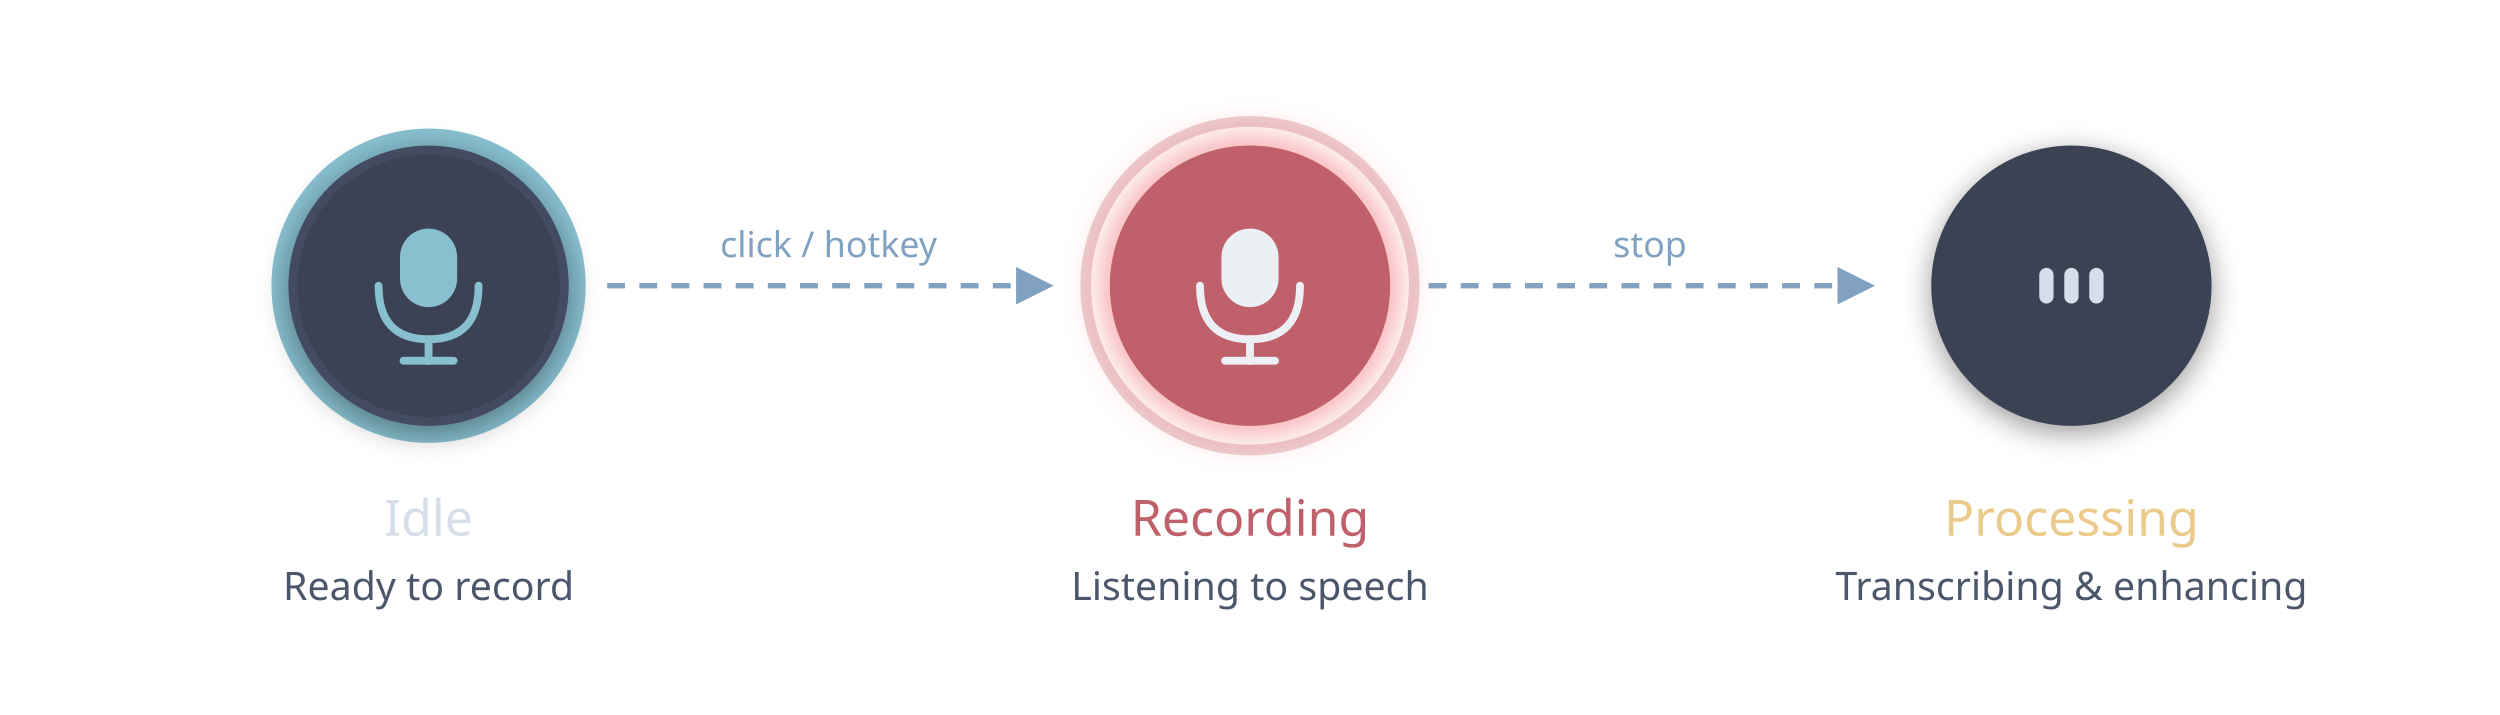
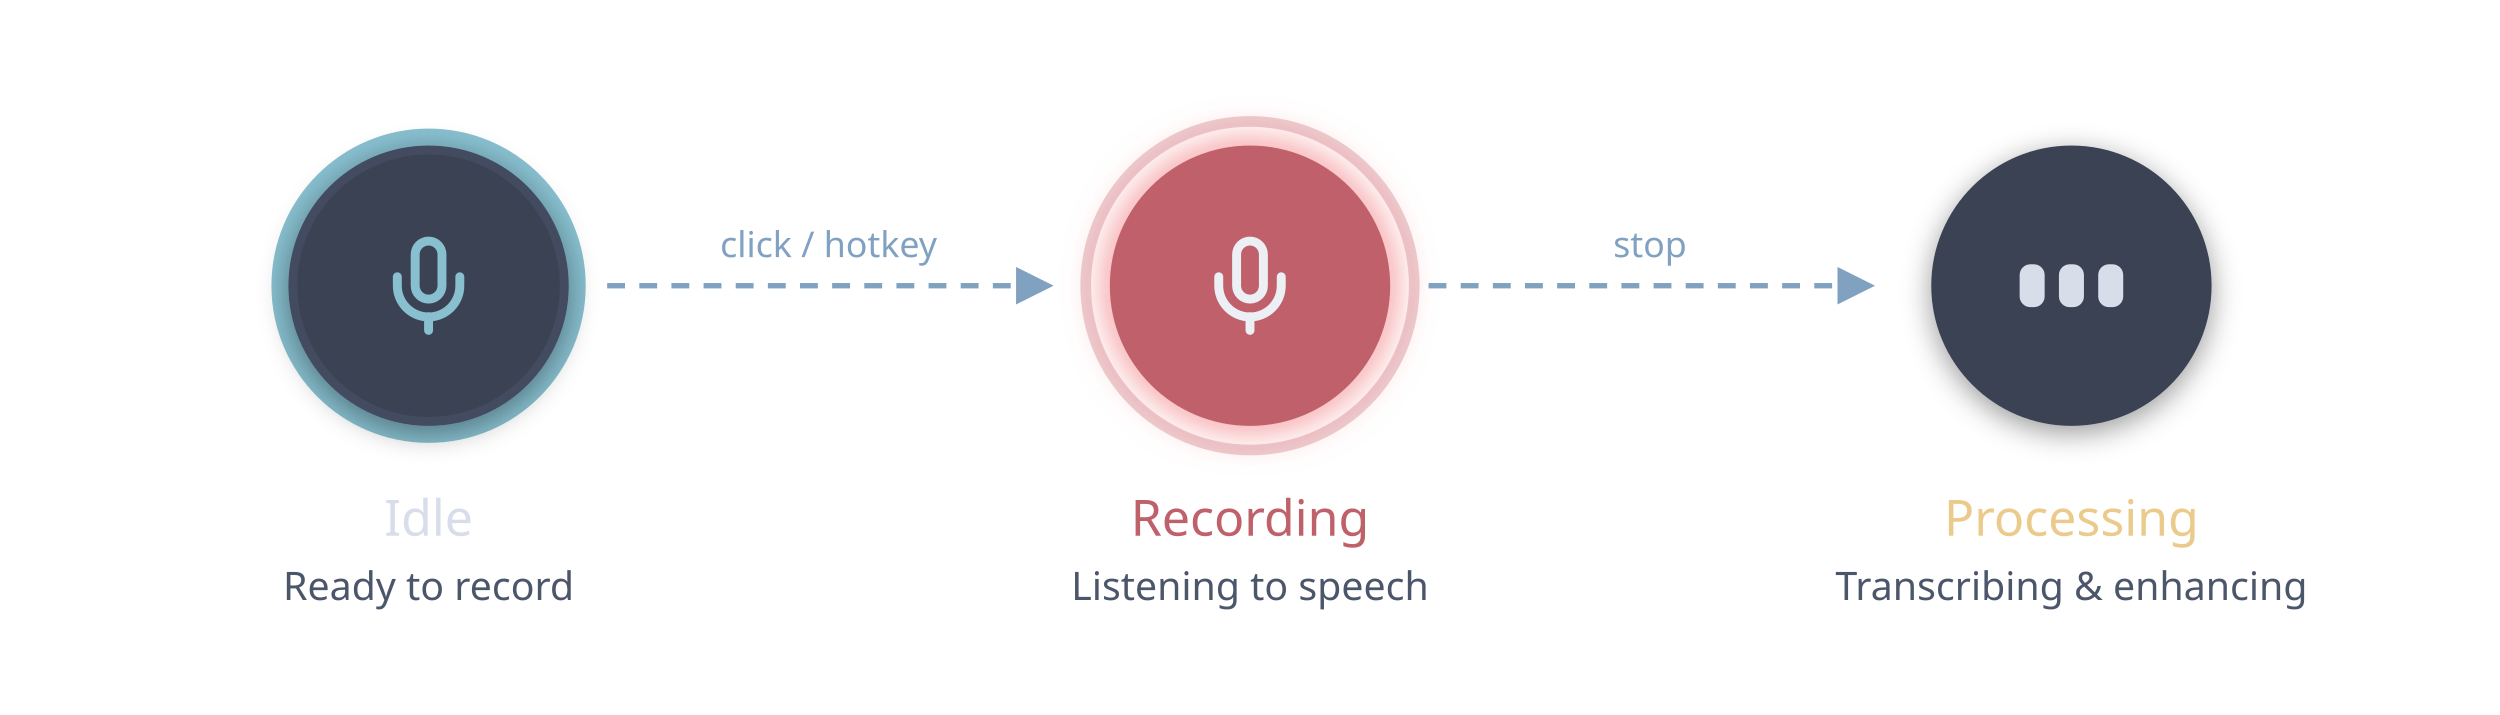
<svg xmlns="http://www.w3.org/2000/svg" viewBox="0 0 700 200" width="700" height="200">
  <defs>
    <filter id="idle-shadow" x="-20%" y="-20%" width="140%" height="140%">
      <feDropShadow dx="0" dy="2" stdDeviation="4" flood-color="#000" flood-opacity="0.4" />
    </filter>
    <filter id="rec-glow" x="-40%" y="-40%" width="180%" height="180%">
      <feGaussianBlur in="SourceGraphic" stdDeviation="6" result="blur" />
      <feColorMatrix in="blur" type="matrix" values="1 0 0 0 0.3  0 0.2 0 0 0  0 0 0.2 0 0  0 0 0 0.6 0" result="glow" />
      <feMerge>
        <feMergeNode in="glow" />
        <feMergeNode in="SourceGraphic" />
      </feMerge>
    </filter>
    <filter id="proc-shadow" x="-20%" y="-20%" width="140%" height="140%">
      <feDropShadow dx="0" dy="2" stdDeviation="4" flood-color="#000" flood-opacity="0.4" />
    </filter>
+     <marker id="arr" viewBox="0 0 10 10" refX="10" refY="5" markerWidth="7" markerHeight="7" orient="auto">
+       <path d="M 0 0 L 10 5 L 0 10 z" fill="#81A1C1" />
+     </marker>
    <style>
      @keyframes pulse-ring {
        0%, 100% { r: 46; opacity: 0.3; }
        50% { r: 52; opacity: 0.15; }
      }
      @keyframes pulse-mic {
        0%, 100% { transform: scale(1); opacity: 1; }
-         50% { transform: scale(1.12); opacity: 0.7; }
+         50% { transform: scale(1.15); opacity: 0.7; }
      }
      @keyframes bar-bounce {
        0%, 100% { transform: scaleY(1); opacity: 0.5; }
        50% { transform: scaleY(2); opacity: 1; }
      }
      @keyframes hover-glow {
        0%, 100% { opacity: 0; }
        50% { opacity: 0.08; }
      }
      .rec-ring { animation: pulse-ring 1.5s ease-in-out infinite; }
      .rec-mic { animation: pulse-mic 1.2s ease-in-out infinite; transform-origin: 350px 80px; }
-       .bar-0 { animation: bar-bounce 0.8s ease-in-out 0s infinite; transform-origin: center; }
-       .bar-1 { animation: bar-bounce 0.8s ease-in-out 0.15s infinite; transform-origin: center; }
-       .bar-2 { animation: bar-bounce 0.8s ease-in-out 0.3s infinite; transform-origin: center; }
+       .bar-0 { animation: bar-bounce 0.8s ease-in-out 0s infinite; }
+       .bar-1 { animation: bar-bounce 0.8s ease-in-out 0.15s infinite; }
+       .bar-2 { animation: bar-bounce 0.8s ease-in-out 0.3s infinite; }
      .idle-hover { animation: hover-glow 3s ease-in-out infinite; }
    </style>
  </defs>
  <g>
    <circle cx="120" cy="80" r="44" fill="#88C0D0" class="idle-hover" />
    <circle cx="120" cy="80" r="38" fill="#3B4252" stroke="#434C5E" stroke-width="2.5" filter="url(#idle-shadow)" />
-     <g fill="none" stroke="#88C0D0" stroke-width="2.2" stroke-linecap="round">
-       <rect x="112" y="64" width="16" height="22" rx="8" fill="#88C0D0" stroke="none" />
-       <path d="M106 80 Q106 95 120 95 Q134 95 134 80" />
-       <line x1="120" y1="95" x2="120" y2="101" />
-       <line x1="113" y1="101" x2="127" y2="101" />
+     <g transform="translate(105, 65) scale(1.25)" fill="none" stroke="#88C0D0" stroke-width="2" stroke-linecap="round" stroke-linejoin="round">
+       <path d="M12 2a3 3 0 0 0-3 3v7a3 3 0 0 0 6 0V5a3 3 0 0 0-3-3Z" />
+       <path d="M19 10v2a7 7 0 0 1-14 0v-2" />
+       <line x1="12" x2="12" y1="19" y2="22" />
    </g>
    <text x="120" y="150" text-anchor="middle" fill="#D8DEE9" font-family="Segoe UI, system-ui, sans-serif" font-size="14" font-weight="500">Idle</text>
    <text x="120" y="168" text-anchor="middle" fill="#4C566A" font-family="Segoe UI, system-ui, sans-serif" font-size="11">Ready to record</text>
  </g>
  <g>
    <circle cx="350" cy="80" r="46" fill="none" stroke="#BF616A" stroke-width="3" opacity="0.3" class="rec-ring" />
    <circle cx="350" cy="80" r="38" fill="#BF616A" stroke="#BF616A" stroke-width="2.5" filter="url(#rec-glow)" />
-     <g class="rec-mic" fill="none" stroke="#ECEFF4" stroke-width="2.2" stroke-linecap="round">
-       <rect x="342" y="64" width="16" height="22" rx="8" fill="#ECEFF4" stroke="none" />
-       <path d="M336 80 Q336 95 350 95 Q364 95 364 80" />
-       <line x1="350" y1="95" x2="350" y2="101" />
-       <line x1="343" y1="101" x2="357" y2="101" />
+     <g class="rec-mic" transform="translate(335, 65) scale(1.25)" fill="none" stroke="#ECEFF4" stroke-width="2" stroke-linecap="round" stroke-linejoin="round">
+       <path d="M12 2a3 3 0 0 0-3 3v7a3 3 0 0 0 6 0V5a3 3 0 0 0-3-3Z" />
+       <path d="M19 10v2a7 7 0 0 1-14 0v-2" />
+       <line x1="12" x2="12" y1="19" y2="22" />
    </g>
    <text x="350" y="150" text-anchor="middle" fill="#BF616A" font-family="Segoe UI, system-ui, sans-serif" font-size="14" font-weight="500">Recording</text>
    <text x="350" y="168" text-anchor="middle" fill="#4C566A" font-family="Segoe UI, system-ui, sans-serif" font-size="11">Listening to speech</text>
  </g>
  <g>
    <circle cx="580" cy="80" r="38" fill="#3B4252" stroke="#3B4252" stroke-width="2.5" filter="url(#proc-shadow)" />
-     <rect x="571" y="75" width="4" height="10" rx="2" fill="#D8DEE9" class="bar-0" />
-     <rect x="578" y="75" width="4" height="10" rx="2" fill="#D8DEE9" class="bar-1" />
-     <rect x="585" y="75" width="4" height="10" rx="2" fill="#D8DEE9" class="bar-2" />
+     <rect x="565.5" y="74" width="7" height="12" rx="3" fill="#D8DEE9" class="bar-0" style="transform-origin: 569px 80px" />
+     <rect x="576.5" y="74" width="7" height="12" rx="3" fill="#D8DEE9" class="bar-1" style="transform-origin: 580px 80px" />
+     <rect x="587.5" y="74" width="7" height="12" rx="3" fill="#D8DEE9" class="bar-2" style="transform-origin: 591px 80px" />
    <text x="580" y="150" text-anchor="middle" fill="#EBCB8B" font-family="Segoe UI, system-ui, sans-serif" font-size="14" font-weight="500">Processing</text>
    <text x="580" y="168" text-anchor="middle" fill="#4C566A" font-family="Segoe UI, system-ui, sans-serif" font-size="11">Transcribing &amp; enhancing</text>
  </g>
-   <defs>
-     <marker id="arr" viewBox="0 0 10 10" refX="10" refY="5" markerWidth="7" markerHeight="7" orient="auto">
-       <path d="M 0 0 L 10 5 L 0 10 z" fill="#81A1C1" />
-     </marker>
-   </defs>
  <line x1="170" y1="80" x2="295" y2="80" stroke="#81A1C1" stroke-width="1.5" stroke-dasharray="5,4" marker-end="url(#arr)" />
  <text x="232" y="72" text-anchor="middle" fill="#81A1C1" font-family="Segoe UI, system-ui, sans-serif" font-size="10">click / hotkey</text>
  <line x1="400" y1="80" x2="525" y2="80" stroke="#81A1C1" stroke-width="1.5" stroke-dasharray="5,4" marker-end="url(#arr)" />
  <text x="462" y="72" text-anchor="middle" fill="#81A1C1" font-family="Segoe UI, system-ui, sans-serif" font-size="10">stop</text>
</svg>
